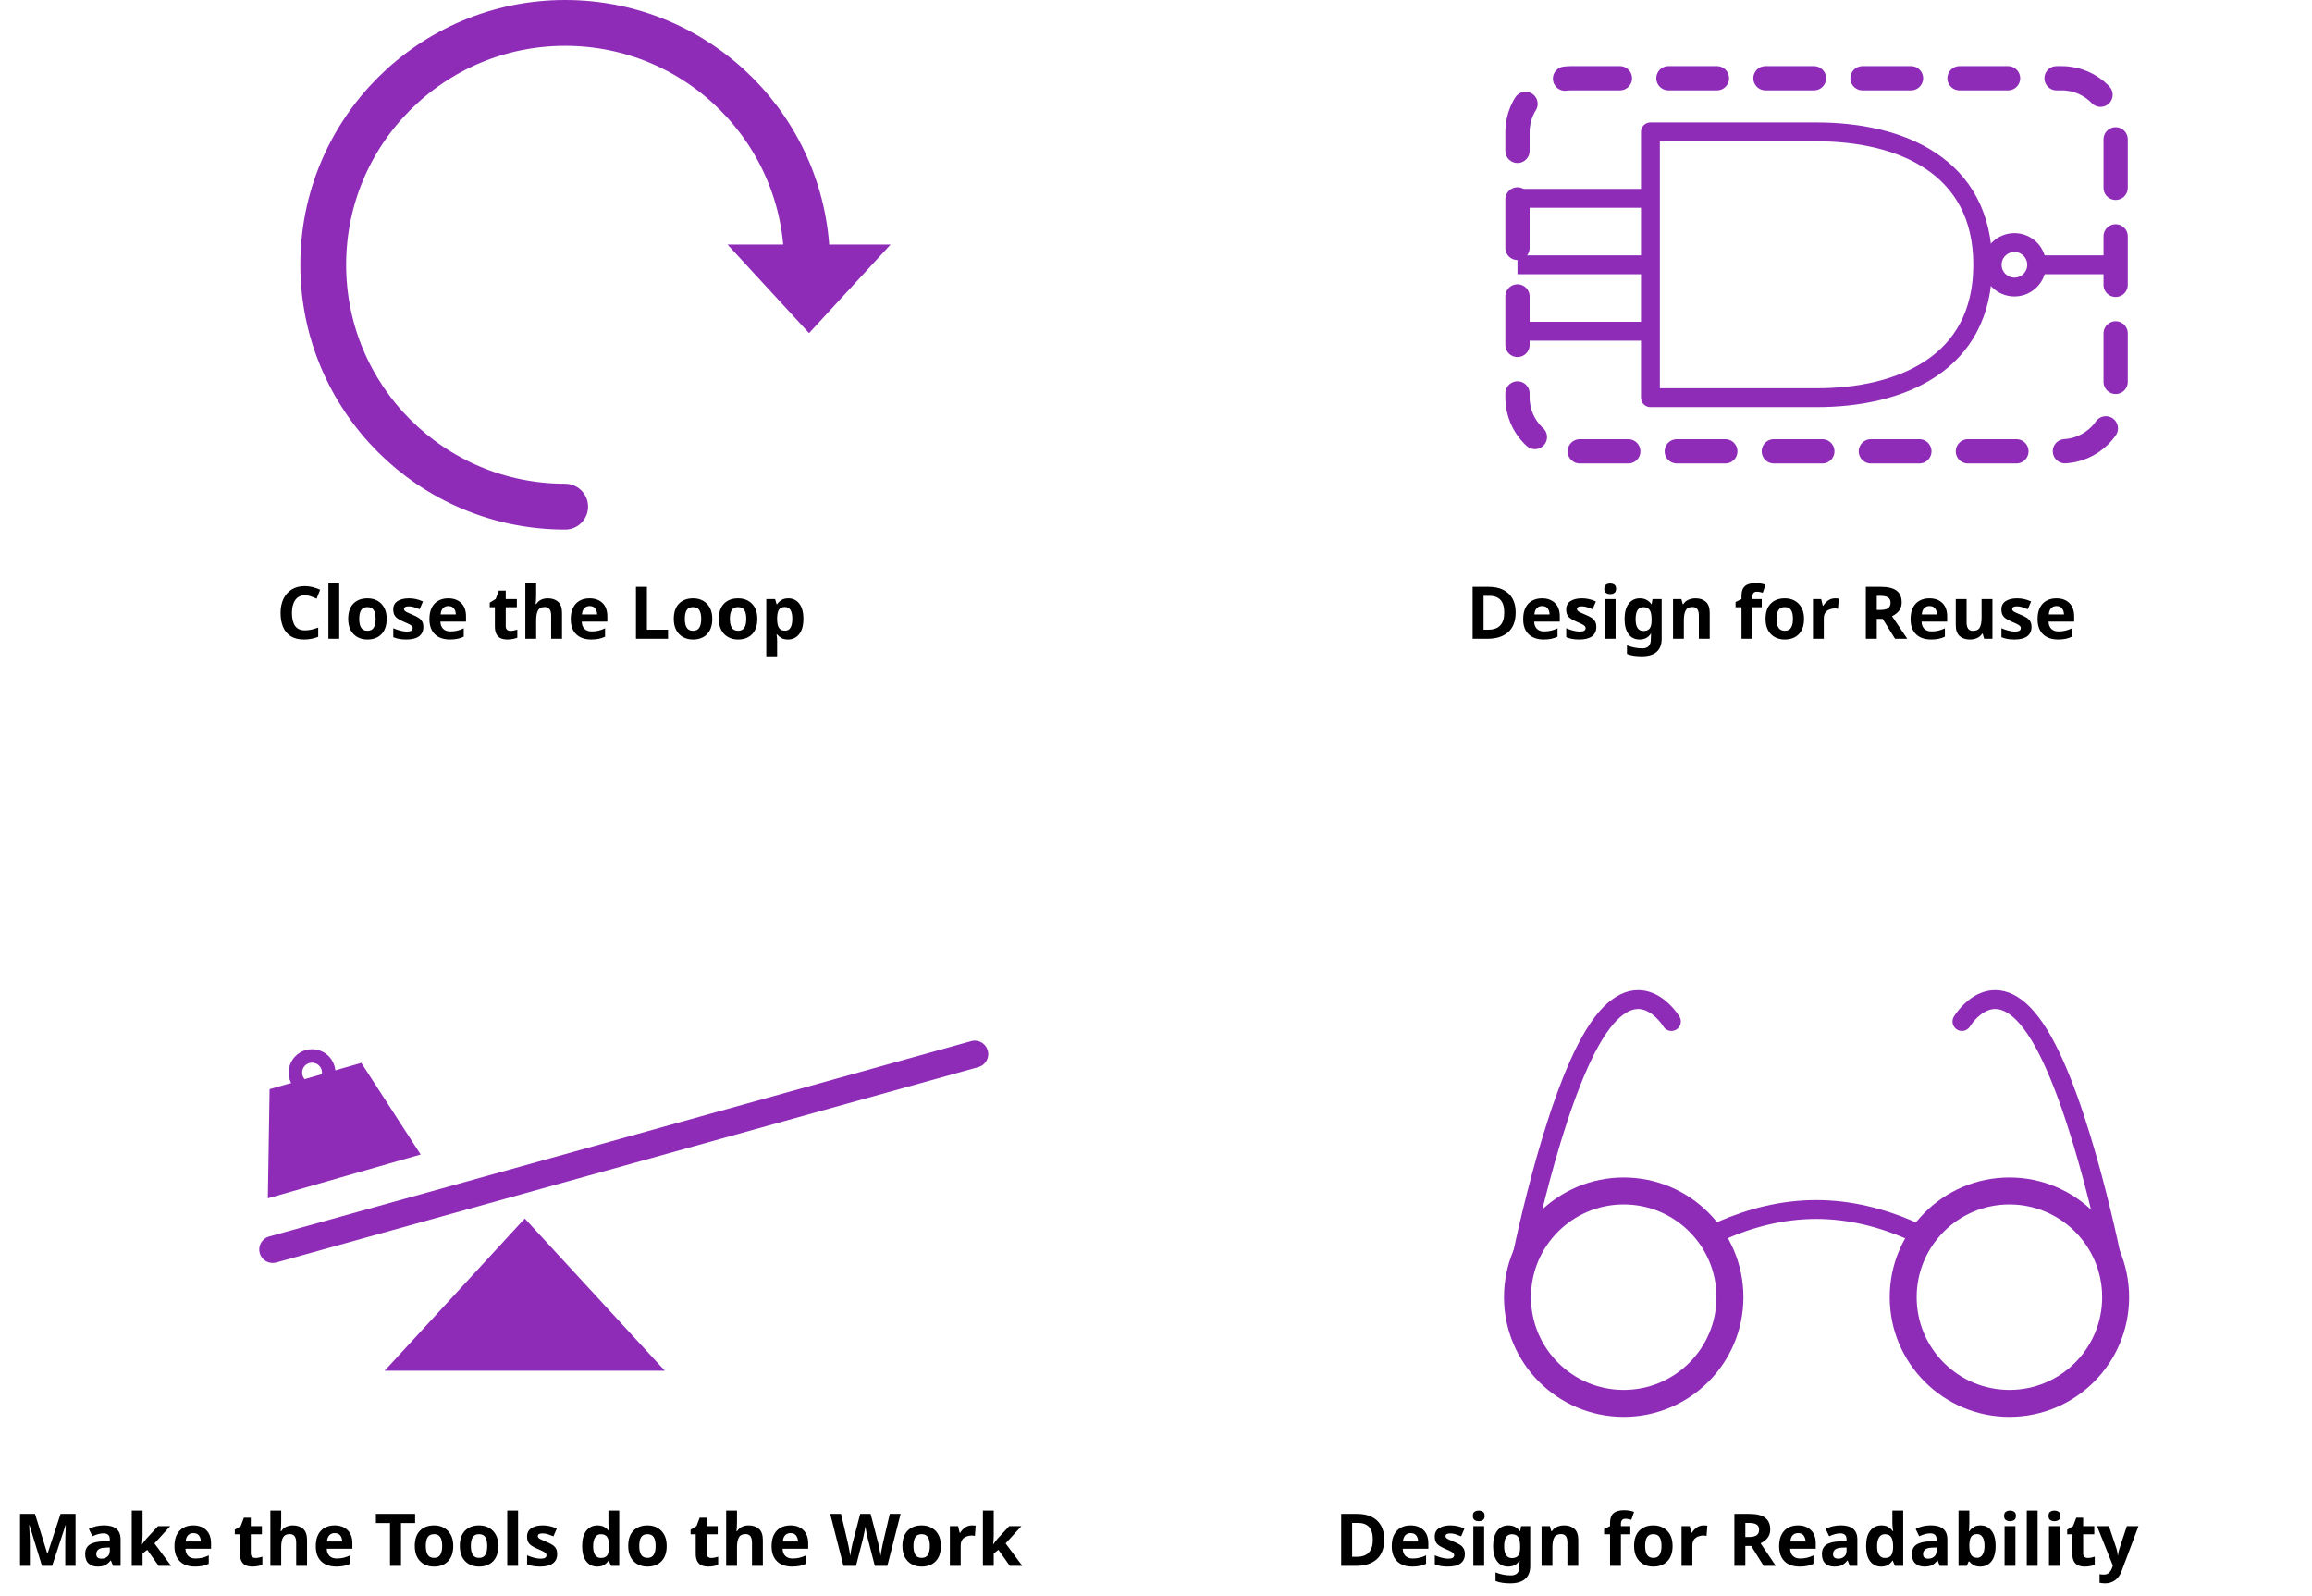
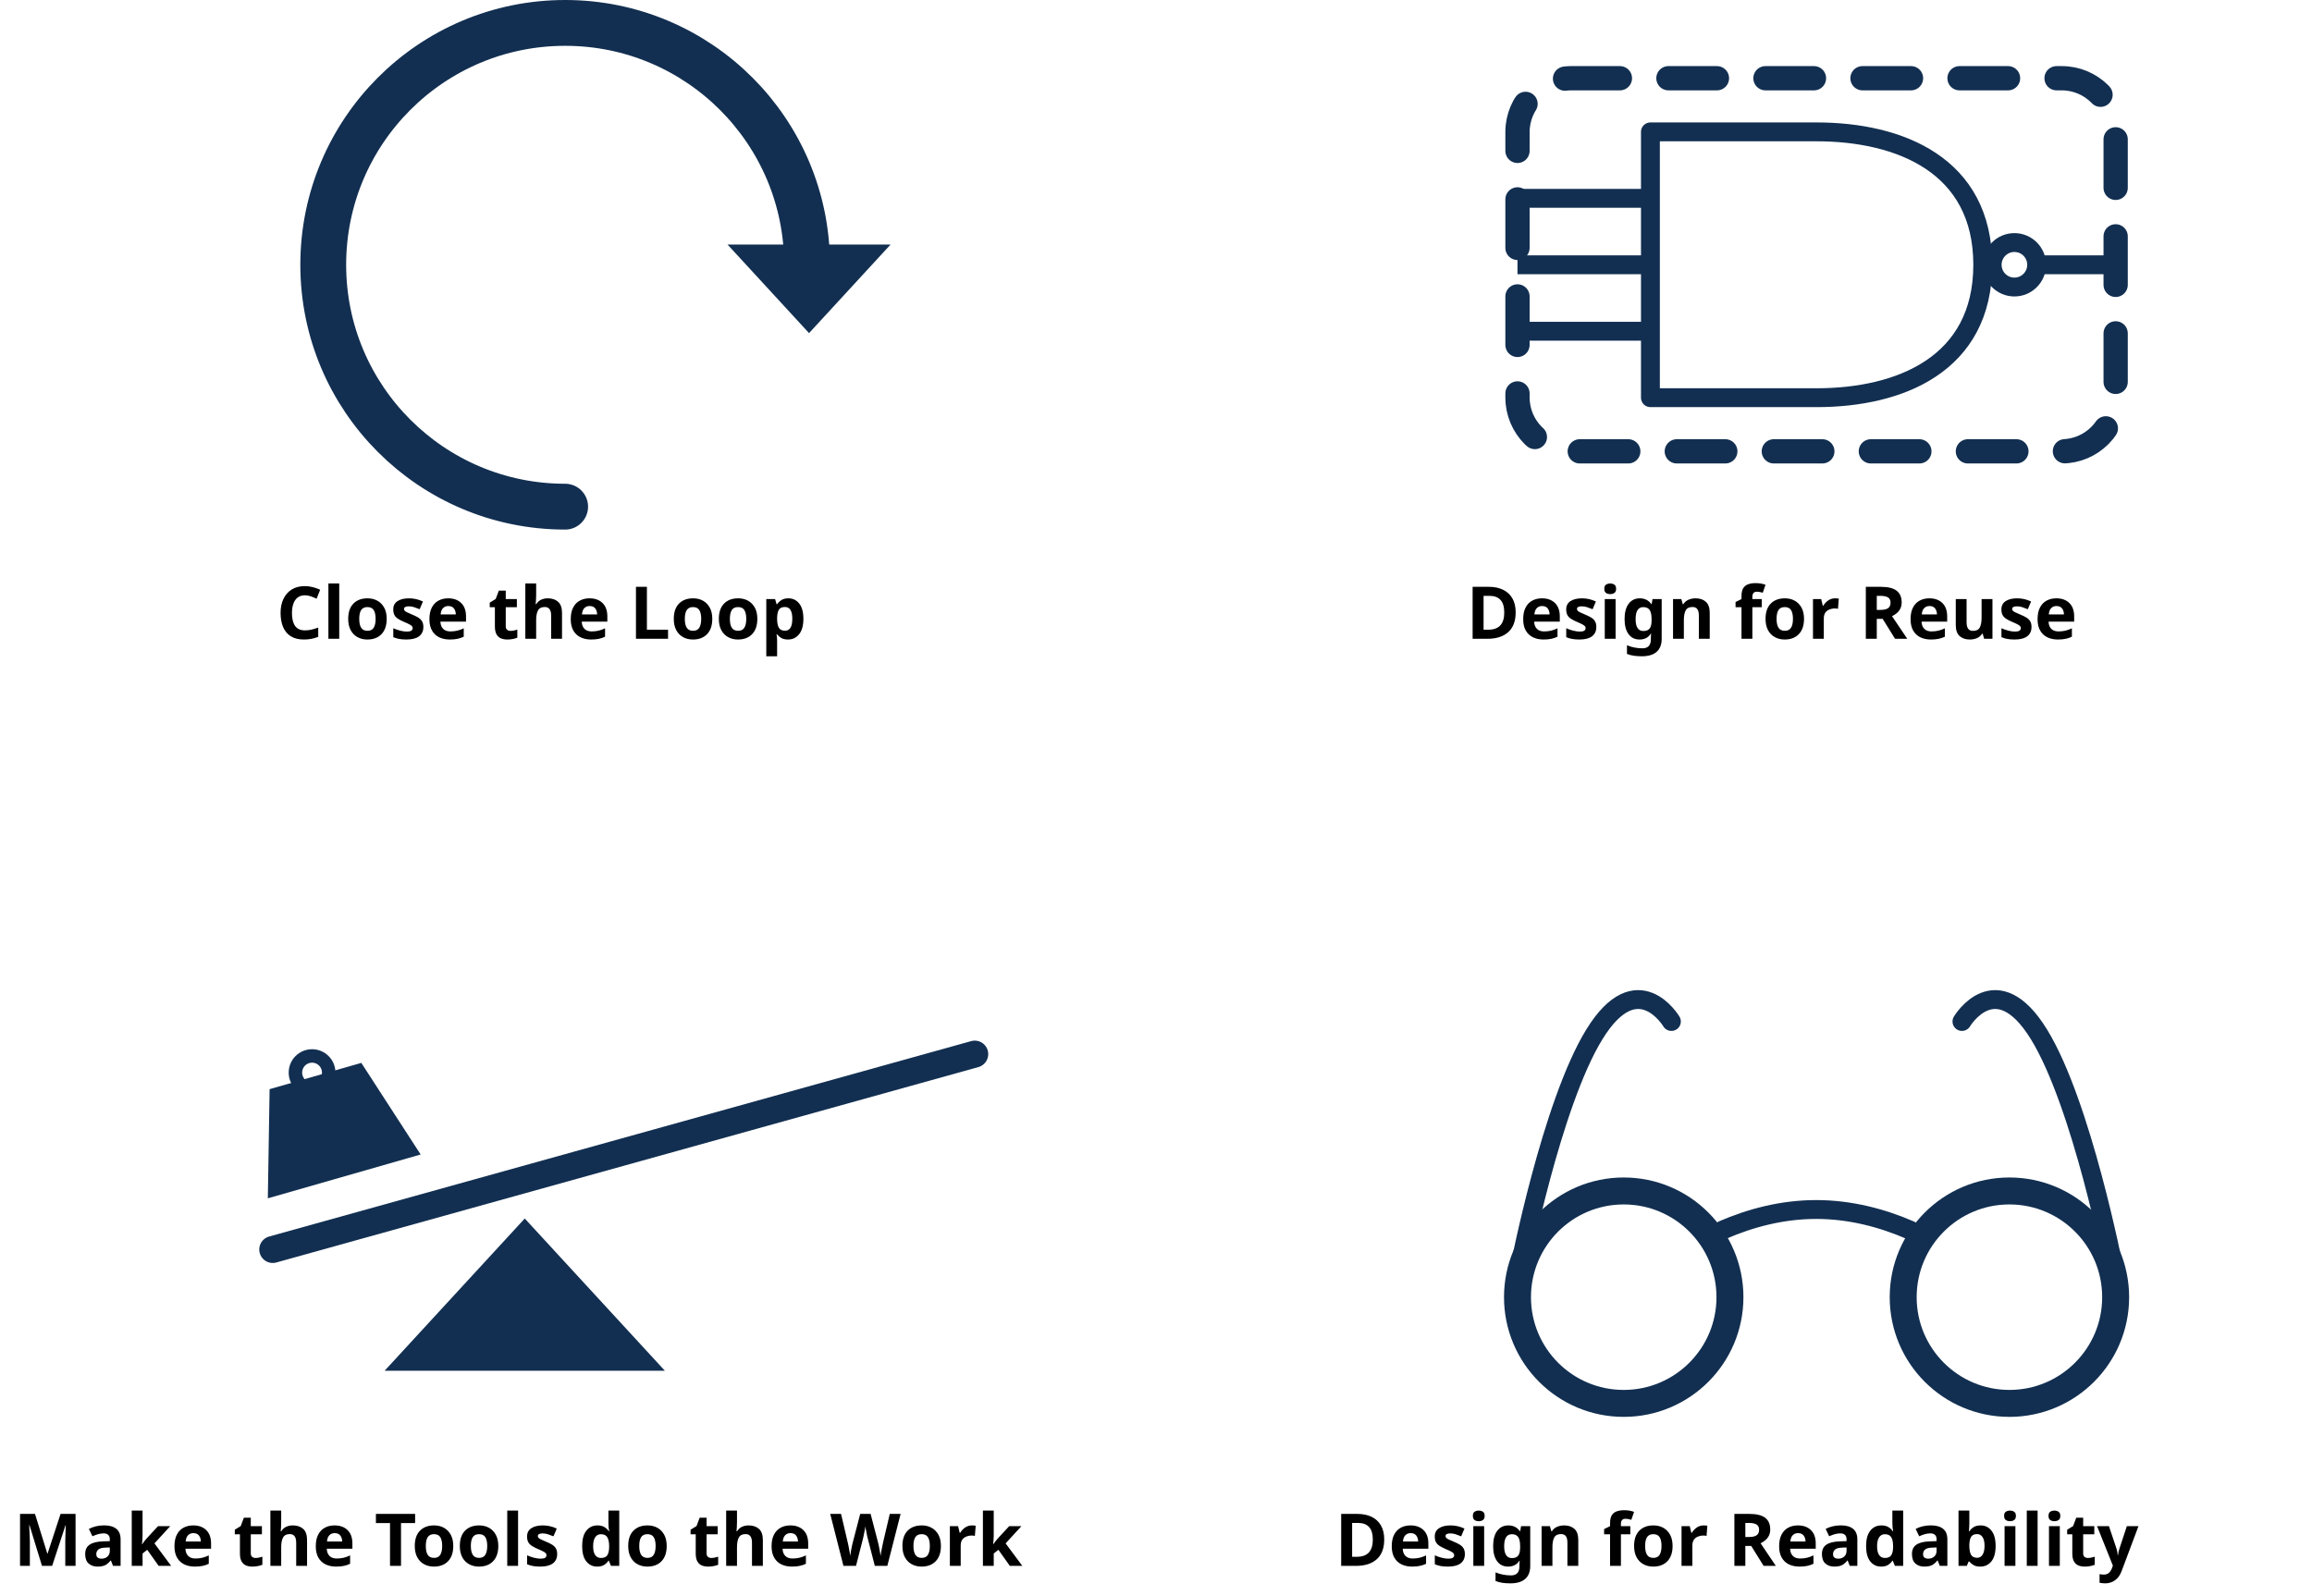
<svg xmlns="http://www.w3.org/2000/svg" version="1.1" viewBox="5155 5647.972 857.77 592.028" width="857.77" height="592.028">
  <defs>
-     <marker orient="auto" overflow="visible" markerUnits="strokeWidth" id="Ball_Marker" stroke-linejoin="miter" stroke-miterlimit="10" viewBox="-4 -3 5 6" markerWidth="5" markerHeight="6" color="#8e2cb8">
+     <marker orient="auto" overflow="visible" markerUnits="strokeWidth" id="Ball_Marker" stroke-linejoin="miter" stroke-miterlimit="10" viewBox="-4 -3 5 6" markerWidth="5" markerHeight="6" color="#122f51">
      <g>
        <circle cx="-1.179" cy="0" r="1.179" fill="none" stroke="currentColor" stroke-width="1" />
      </g>
    </marker>
  </defs>
  <g id="themes_-_grapefruit" fill-opacity="1" fill="none" stroke-dasharray="none" stroke="none" stroke-opacity="1">
    <g id="themes_-_grapefruit_Layer_1">
      <g id="Graphic_22">
        <text transform="translate(5160 6204)" fill="black">
          <tspan font-family="Menlo" font-weight="bold" font-size="27" fill="black" x="0" y="25">Make the Tools do the Work</tspan>
        </text>
      </g>
      <g id="Graphic_21">
        <text transform="translate(5698.918 5860)" fill="black">
          <tspan font-family="Menlo" font-weight="bold" font-size="27" fill="black" x="0" y="25">Design for Reuse</tspan>
        </text>
      </g>
      <g id="Graphic_20">
        <text transform="translate(5650.152 6204)" fill="black">
          <tspan font-family="Menlo" font-weight="bold" font-size="27" fill="black" x="0" y="25">Design for Readability</tspan>
        </text>
      </g>
      <g id="Group_30">
        <g id="Graphic_19">
-           <circle cx="5757.412" cy="6129.298" r="39.412" stroke="#8e2cb8" stroke-linecap="round" stroke-linejoin="round" stroke-width="10" />
+           <circle cx="5757.412" cy="6129.298" r="39.412" stroke="#122f51" stroke-linecap="round" stroke-linejoin="round" stroke-width="10" />
        </g>
        <g id="Graphic_18">
-           <circle cx="5900.51" cy="6129.298" r="39.412" stroke="#8e2cb8" stroke-linecap="round" stroke-linejoin="round" stroke-width="10" />
+           <circle cx="5900.51" cy="6129.298" r="39.412" stroke="#122f51" stroke-linecap="round" stroke-linejoin="round" stroke-width="10" />
        </g>
        <g id="Line_17">
-           <path d="M 5794.173 6104.365 C 5804.337 6099.968 5816.107 6096.764 5828.829 6096.764 C 5841.616 6096.764 5853.468 6100.001 5863.703 6104.432" stroke="#8e2cb8" stroke-linecap="round" stroke-linejoin="miter" stroke-width="7" />
+           <path d="M 5794.173 6104.365 C 5804.337 6099.968 5816.107 6096.764 5828.829 6096.764 C 5841.616 6096.764 5853.468 6100.001 5863.703 6104.432" stroke="#122f51" stroke-linecap="round" stroke-linejoin="miter" stroke-width="7" />
        </g>
        <g id="Line_16">
-           <path d="M 5718.761 6118.52 C 5718.761 6118.52 5730.572 6057.689 5746.534 6031.761 C 5762.495 6005.833 5775.101 6027 5775.101 6027" stroke="#8e2cb8" stroke-linecap="round" stroke-linejoin="miter" stroke-width="7" />
+           <path d="M 5718.761 6118.52 C 5718.761 6118.52 5730.572 6057.689 5746.534 6031.761 C 5762.495 6005.833 5775.101 6027 5775.101 6027" stroke="#122f51" stroke-linecap="round" stroke-linejoin="miter" stroke-width="7" />
        </g>
        <g id="Line_15">
-           <path d="M 5939.237 6118.52 C 5939.237 6118.52 5927.425 6057.689 5911.464 6031.761 C 5895.502 6005.833 5882.897 6027 5882.897 6027" stroke="#8e2cb8" stroke-linecap="round" stroke-linejoin="miter" stroke-width="7" />
+           <path d="M 5939.237 6118.52 C 5939.237 6118.52 5927.425 6057.689 5911.464 6031.761 C 5895.502 6005.833 5882.897 6027 5882.897 6027" stroke="#122f51" stroke-linecap="round" stroke-linejoin="miter" stroke-width="7" />
        </g>
      </g>
      <g id="Group_31">
        <g id="Graphic_14">
-           <path d="M 5401.686 6156.605 L 5349.686 6100.105 L 5297.686 6156.605 Z" fill="#8e2cb8" />
+           <path d="M 5401.686 6156.605 L 5349.686 6100.105 L 5297.686 6156.605 Z" fill="#122f51" />
        </g>
        <g id="Line_13">
-           <line x1="5256.186" y1="6111.605" x2="5516.64" y2="6039.105" stroke="#8e2cb8" stroke-linecap="round" stroke-linejoin="miter" stroke-width="10" />
+           <line x1="5256.186" y1="6111.605" x2="5516.64" y2="6039.105" stroke="#122f51" stroke-linecap="round" stroke-linejoin="miter" stroke-width="10" />
        </g>
        <g id="Graphic_12">
-           <path d="M 5311.067 6076.355 L 5254.368 6092.613 L 5255.026 6052.111 L 5289.046 6042.357 Z" fill="#8e2cb8" />
+           <path d="M 5311.067 6076.355 L 5254.368 6092.613 L 5255.026 6052.111 L 5289.046 6042.357 Z" fill="#122f51" />
        </g>
        <g id="Graphic_11">
-           <circle cx="5270.778" cy="6045.964" r="6.173" stroke="#8e2cb8" stroke-linecap="round" stroke-linejoin="round" stroke-width="5" />
+           <circle cx="5270.778" cy="6045.964" r="6.173" stroke="#122f51" stroke-linecap="round" stroke-linejoin="round" stroke-width="5" />
        </g>
      </g>
      <g id="Group_27">
        <g id="Group_3">
          <g id="Graphic_8">
-             <path d="M 5767.319 5795.54 L 5828.967 5795.54 C 5859.791 5795.54 5890.615 5783.211 5890.615 5746.222 C 5890.615 5709.233 5859.791 5696.903 5828.967 5696.903 L 5767.319 5696.903 Z" stroke="#8e2cb8" stroke-linecap="round" stroke-linejoin="round" stroke-width="7" />
+             <path d="M 5767.319 5795.54 L 5828.967 5795.54 C 5859.791 5795.54 5890.615 5783.211 5890.615 5746.222 C 5890.615 5709.233 5859.791 5696.903 5828.967 5696.903 L 5767.319 5696.903 Z" stroke="#122f51" stroke-linecap="round" stroke-linejoin="round" stroke-width="7" />
          </g>
          <g id="Line_7">
-             <line x1="5910.615" y1="5746.222" x2="5939.922" y2="5746.222" marker-start="url(#Ball_Marker)" stroke="#8e2cb8" stroke-linecap="butt" stroke-linejoin="miter" stroke-width="7" />
+             <line x1="5910.615" y1="5746.222" x2="5939.922" y2="5746.222" marker-start="url(#Ball_Marker)" stroke="#122f51" stroke-linecap="butt" stroke-linejoin="miter" stroke-width="7" />
          </g>
          <g id="Line_6">
-             <line x1="5718" y1="5770.881" x2="5767.319" y2="5770.881" stroke="#8e2cb8" stroke-linecap="butt" stroke-linejoin="miter" stroke-width="7" />
+             <line x1="5718" y1="5770.881" x2="5767.319" y2="5770.881" stroke="#122f51" stroke-linecap="butt" stroke-linejoin="miter" stroke-width="7" />
          </g>
          <g id="Line_5">
-             <line x1="5718" y1="5721.562" x2="5767.319" y2="5721.562" stroke="#8e2cb8" stroke-linecap="butt" stroke-linejoin="miter" stroke-width="7" />
+             <line x1="5718" y1="5721.562" x2="5767.319" y2="5721.562" stroke="#122f51" stroke-linecap="butt" stroke-linejoin="miter" stroke-width="7" />
          </g>
          <g id="Line_4">
-             <line x1="5718" y1="5746.222" x2="5767.319" y2="5746.222" stroke="#8e2cb8" stroke-linecap="butt" stroke-linejoin="miter" stroke-width="7" />
+             <line x1="5718" y1="5746.222" x2="5767.319" y2="5746.222" stroke="#122f51" stroke-linecap="butt" stroke-linejoin="miter" stroke-width="7" />
          </g>
        </g>
        <g id="Graphic_2">
-           <path d="M 5738 5677 L 5919.922 5677 C 5930.968 5677 5939.922 5685.954 5939.922 5697 L 5939.922 5795.444 C 5939.922 5806.489 5930.968 5815.444 5919.922 5815.444 L 5738 5815.444 C 5726.954 5815.444 5718 5806.489 5718 5795.444 L 5718 5697 C 5718 5685.954 5726.954 5677 5738 5677 Z" stroke="#8e2cb8" stroke-linecap="round" stroke-linejoin="round" stroke-dasharray="18.0,18.0" stroke-width="9" />
+           <path d="M 5738 5677 L 5919.922 5677 C 5930.968 5677 5939.922 5685.954 5939.922 5697 L 5939.922 5795.444 C 5939.922 5806.489 5930.968 5815.444 5919.922 5815.444 L 5738 5815.444 C 5726.954 5815.444 5718 5806.489 5718 5795.444 L 5718 5697 C 5718 5685.954 5726.954 5677 5738 5677 Z" stroke="#122f51" stroke-linecap="round" stroke-linejoin="round" stroke-dasharray="18.0,18.0" stroke-width="9" />
        </g>
      </g>
      <g id="Graphic_26">
        <text transform="translate(5257.532 5860)" fill="black">
          <tspan font-family="Menlo" font-weight="bold" font-size="27" fill="black" x="0" y="25">Close the Loop</tspan>
        </text>
      </g>
      <g id="Group_28">
        <g id="Graphic_25">
-           <path d="M 5364.676 5835.972 C 5315.109 5835.972 5274.926 5795.789 5274.926 5746.222 C 5274.926 5696.654 5315.109 5656.472 5364.676 5656.472 C 5414.244 5656.472 5454.426 5696.654 5454.426 5746.222" stroke="#8e2cb8" stroke-linecap="round" stroke-linejoin="round" stroke-width="17" />
+           <path d="M 5364.676 5835.972 C 5315.109 5835.972 5274.926 5795.789 5274.926 5746.222 C 5274.926 5696.654 5315.109 5656.472 5364.676 5656.472 C 5414.244 5656.472 5454.426 5696.654 5454.426 5746.222" stroke="#122f51" stroke-linecap="round" stroke-linejoin="round" stroke-width="17" />
        </g>
        <g id="Graphic_24">
-           <path d="M 5424.926 5738.722 L 5455.163 5771.575 L 5485.4 5738.722 Z" fill="#8e2cb8" />
+           <path d="M 5424.926 5738.722 L 5455.163 5771.575 L 5485.4 5738.722 Z" fill="#122f51" />
        </g>
      </g>
    </g>
  </g>
</svg>
